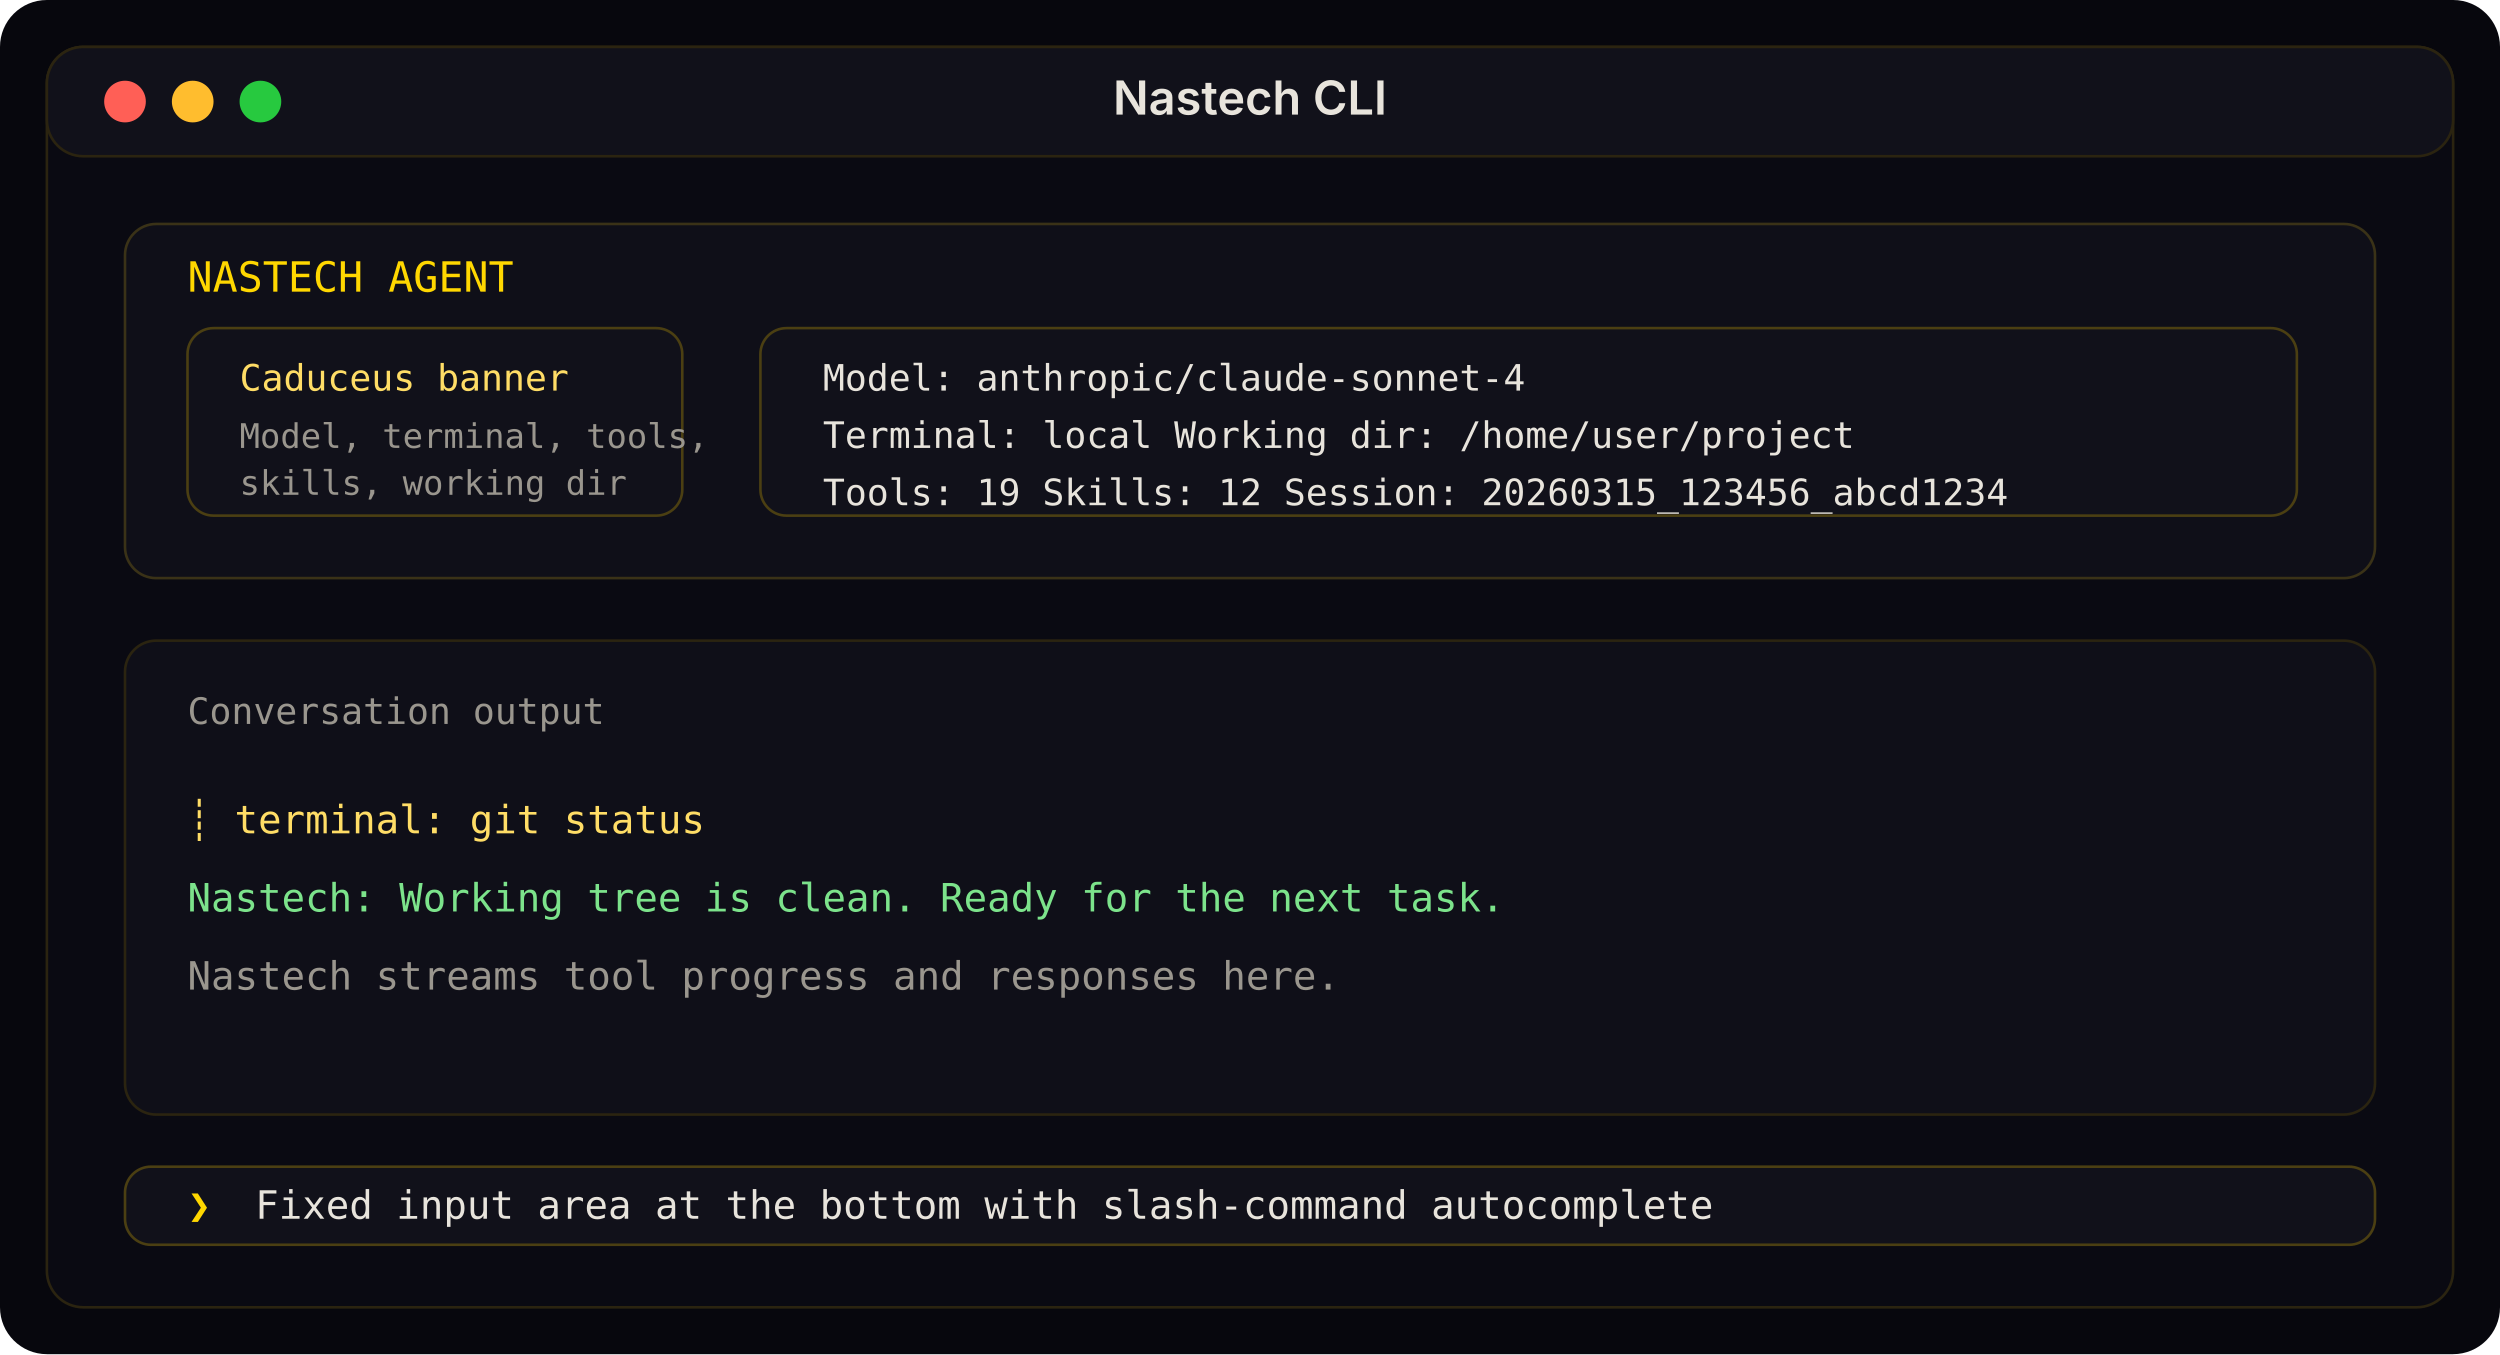
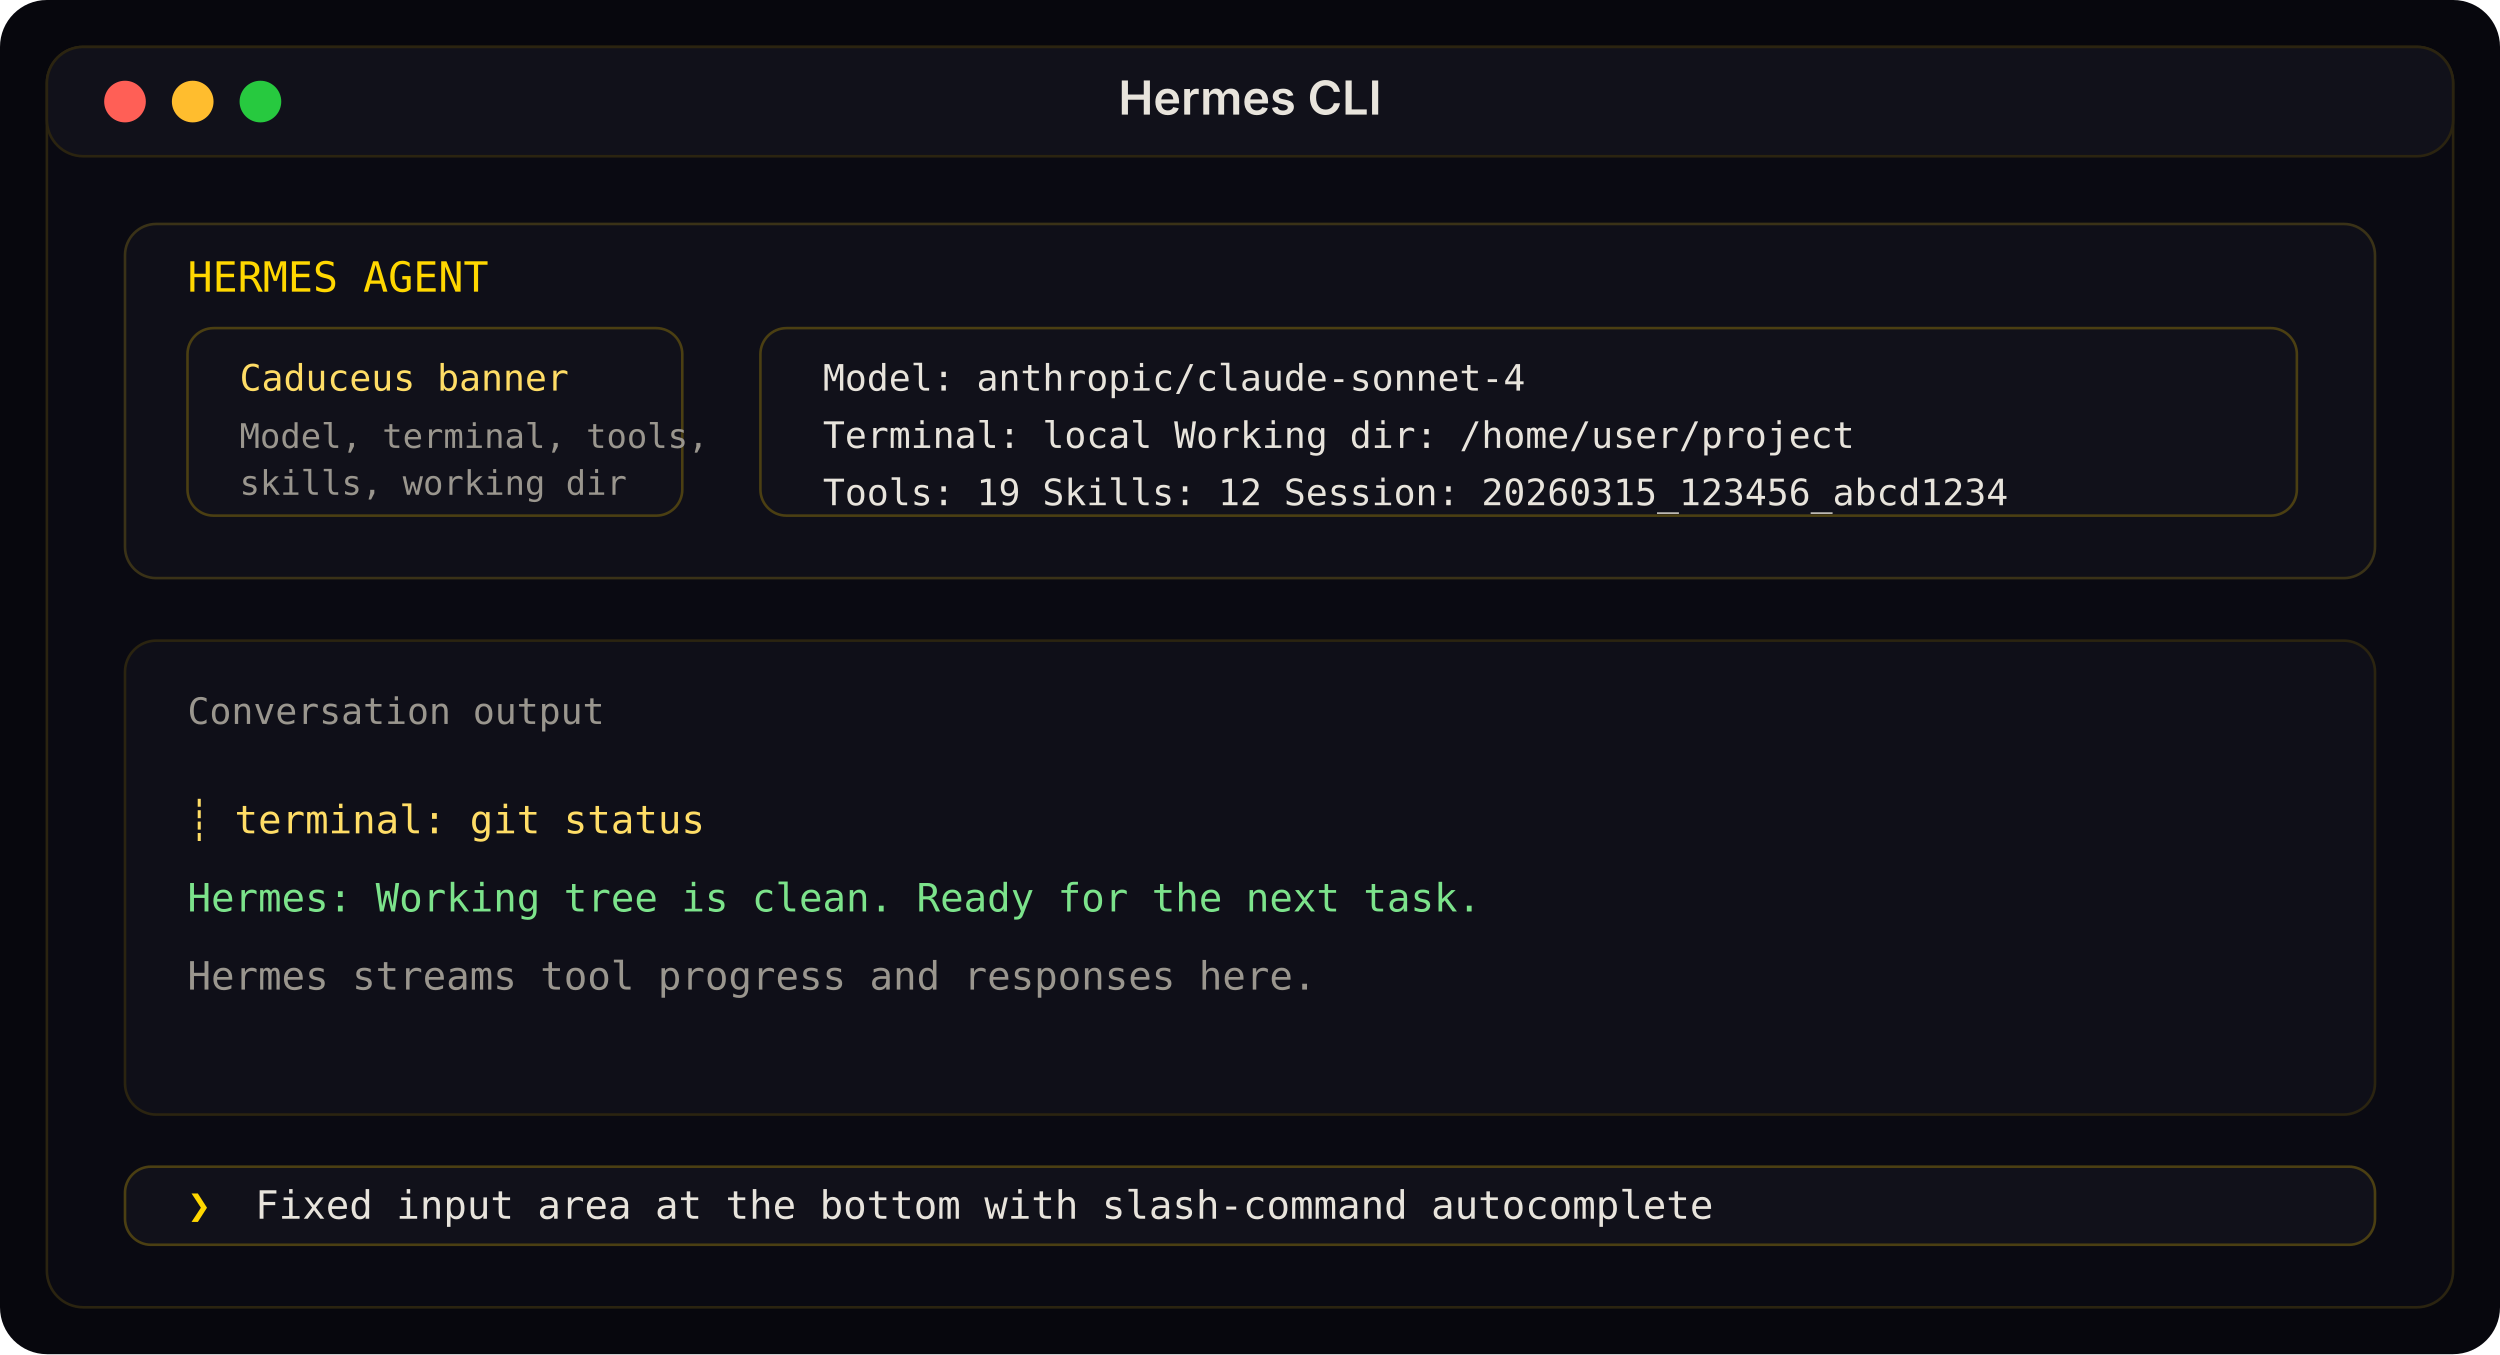
<svg xmlns="http://www.w3.org/2000/svg" width="960" height="520" viewBox="0 0 960 520" role="img" aria-labelledby="title desc">
  <rect width="960" height="520" rx="18" fill="#07070d" />
  <rect x="18" y="18" width="924" height="484" rx="14" fill="#0a0a12" stroke="#2b2410" />
  <rect x="18" y="18" width="924" height="42" rx="14" fill="#11111a" stroke="#2b2410" />
  <circle cx="48" cy="39" r="8" fill="#ff5f56" />
  <circle cx="74" cy="39" r="8" fill="#ffbd2e" />
  <circle cx="100" cy="39" r="8" fill="#27c93f" />
-   <text x="480" y="44" text-anchor="middle" fill="#e8e4dc" font-family="Inter, sans-serif" font-size="18" font-weight="600">Nastech CLI</text>
+   <text x="480" y="44" text-anchor="middle" fill="#e8e4dc" font-family="Inter, sans-serif" font-size="18" font-weight="600">Hermes CLI</text>
  <rect x="48" y="86" width="864" height="136" rx="12" fill="#0f0f18" stroke="#3a3217" />
-   <text x="72" y="112" fill="#ffd700" font-family="JetBrains Mono, monospace" font-size="16">NASTECH AGENT</text>
+   <text x="72" y="112" fill="#ffd700" font-family="JetBrains Mono, monospace" font-size="16">HERMES AGENT</text>
  <rect x="72" y="126" width="190" height="72" rx="10" fill="#11111a" stroke="#4b3f12" />
  <text x="92" y="150" fill="#ffdd66" font-family="JetBrains Mono, monospace" font-size="14">Caduceus banner</text>
  <text x="92" y="172" fill="#9a968e" font-family="JetBrains Mono, monospace" font-size="13">Model, terminal, tools,</text>
  <text x="92" y="190" fill="#9a968e" font-family="JetBrains Mono, monospace" font-size="13">skills, working dir</text>
  <rect x="292" y="126" width="590" height="72" rx="10" fill="#11111a" stroke="#4b3f12" />
  <text x="316" y="150" fill="#e8e4dc" font-family="JetBrains Mono, monospace" font-size="14">Model: anthropic/claude-sonnet-4</text>
  <text x="316" y="172" fill="#e8e4dc" font-family="JetBrains Mono, monospace" font-size="14">Terminal: local   Working dir: /home/user/project</text>
  <text x="316" y="194" fill="#e8e4dc" font-family="JetBrains Mono, monospace" font-size="14">Tools: 19   Skills: 12   Session: 20260315_123456_abcd1234</text>
  <rect x="48" y="246" width="864" height="182" rx="12" fill="#0f0f18" stroke="#2b2410" />
  <text x="72" y="278" fill="#9a968e" font-family="JetBrains Mono, monospace" font-size="14">Conversation output</text>
  <text x="72" y="320" fill="#ffdd66" font-family="JetBrains Mono, monospace" font-size="15">┊ terminal: git status</text>
-   <text x="72" y="350" fill="#7ce38b" font-family="JetBrains Mono, monospace" font-size="15">Nastech: Working tree is clean. Ready for the next task.</text>
-   <text x="72" y="380" fill="#9a968e" font-family="JetBrains Mono, monospace" font-size="15">Nastech streams tool progress and responses here.</text>
+   <text x="72" y="350" fill="#7ce38b" font-family="JetBrains Mono, monospace" font-size="15">Hermes: Working tree is clean. Ready for the next task.</text>
+   <text x="72" y="380" fill="#9a968e" font-family="JetBrains Mono, monospace" font-size="15">Hermes streams tool progress and responses here.</text>
  <rect x="48" y="448" width="864" height="30" rx="10" fill="#11111a" stroke="#4b3f12" />
  <text x="72" y="468" fill="#ffd700" font-family="JetBrains Mono, monospace" font-size="15">❯</text>
  <text x="98" y="468" fill="#e8e4dc" font-family="JetBrains Mono, monospace" font-size="15">Fixed input area at the bottom with slash-command autocomplete</text>
</svg>
